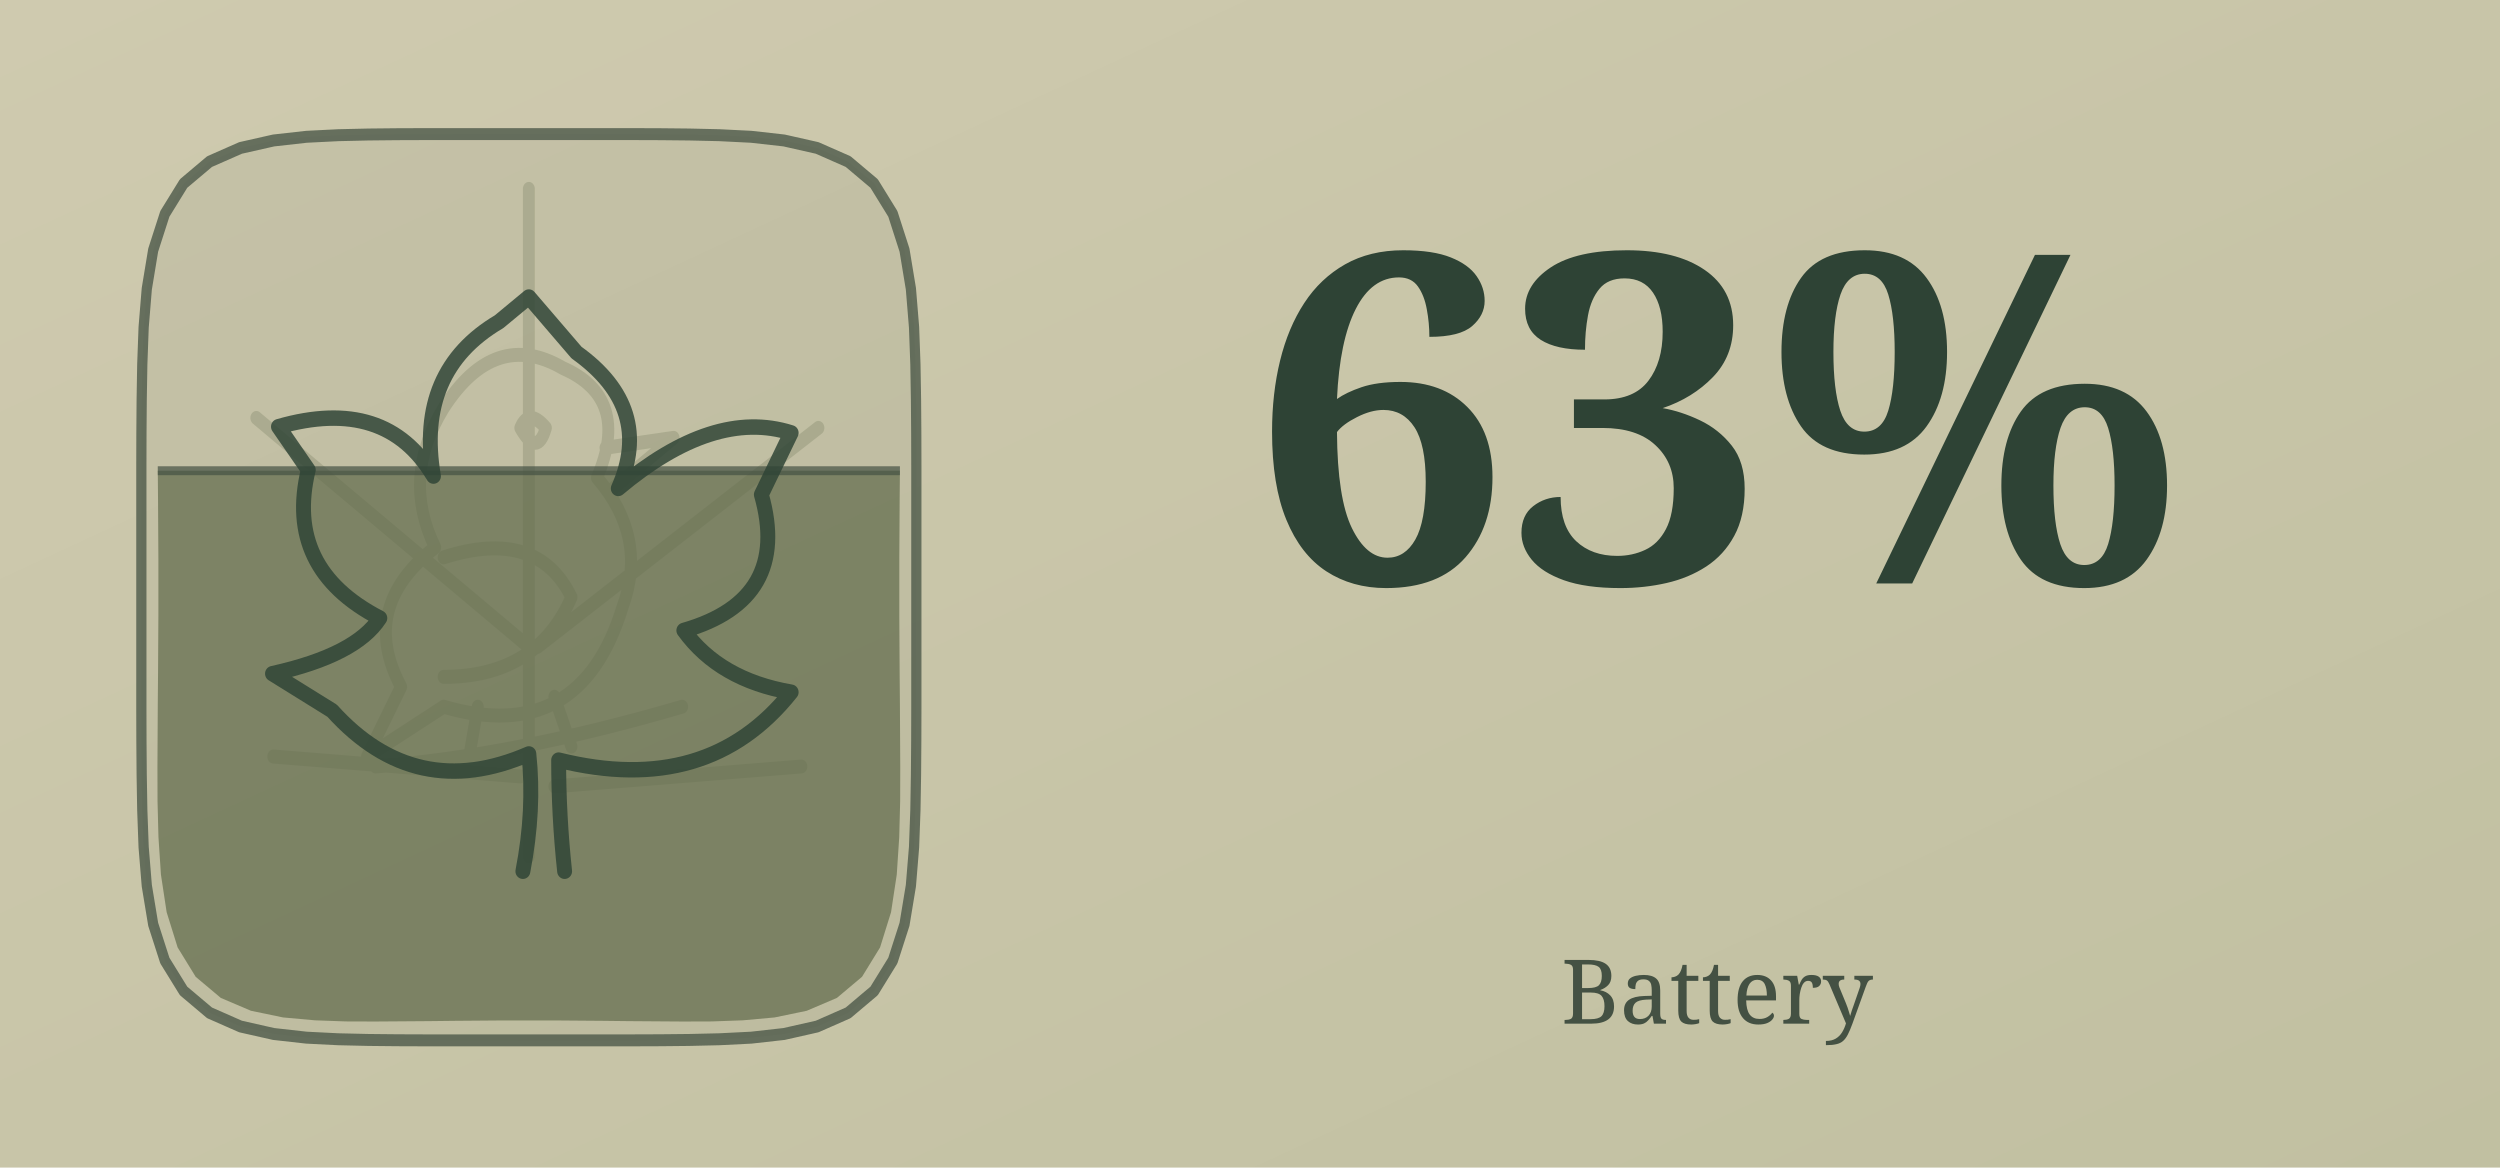
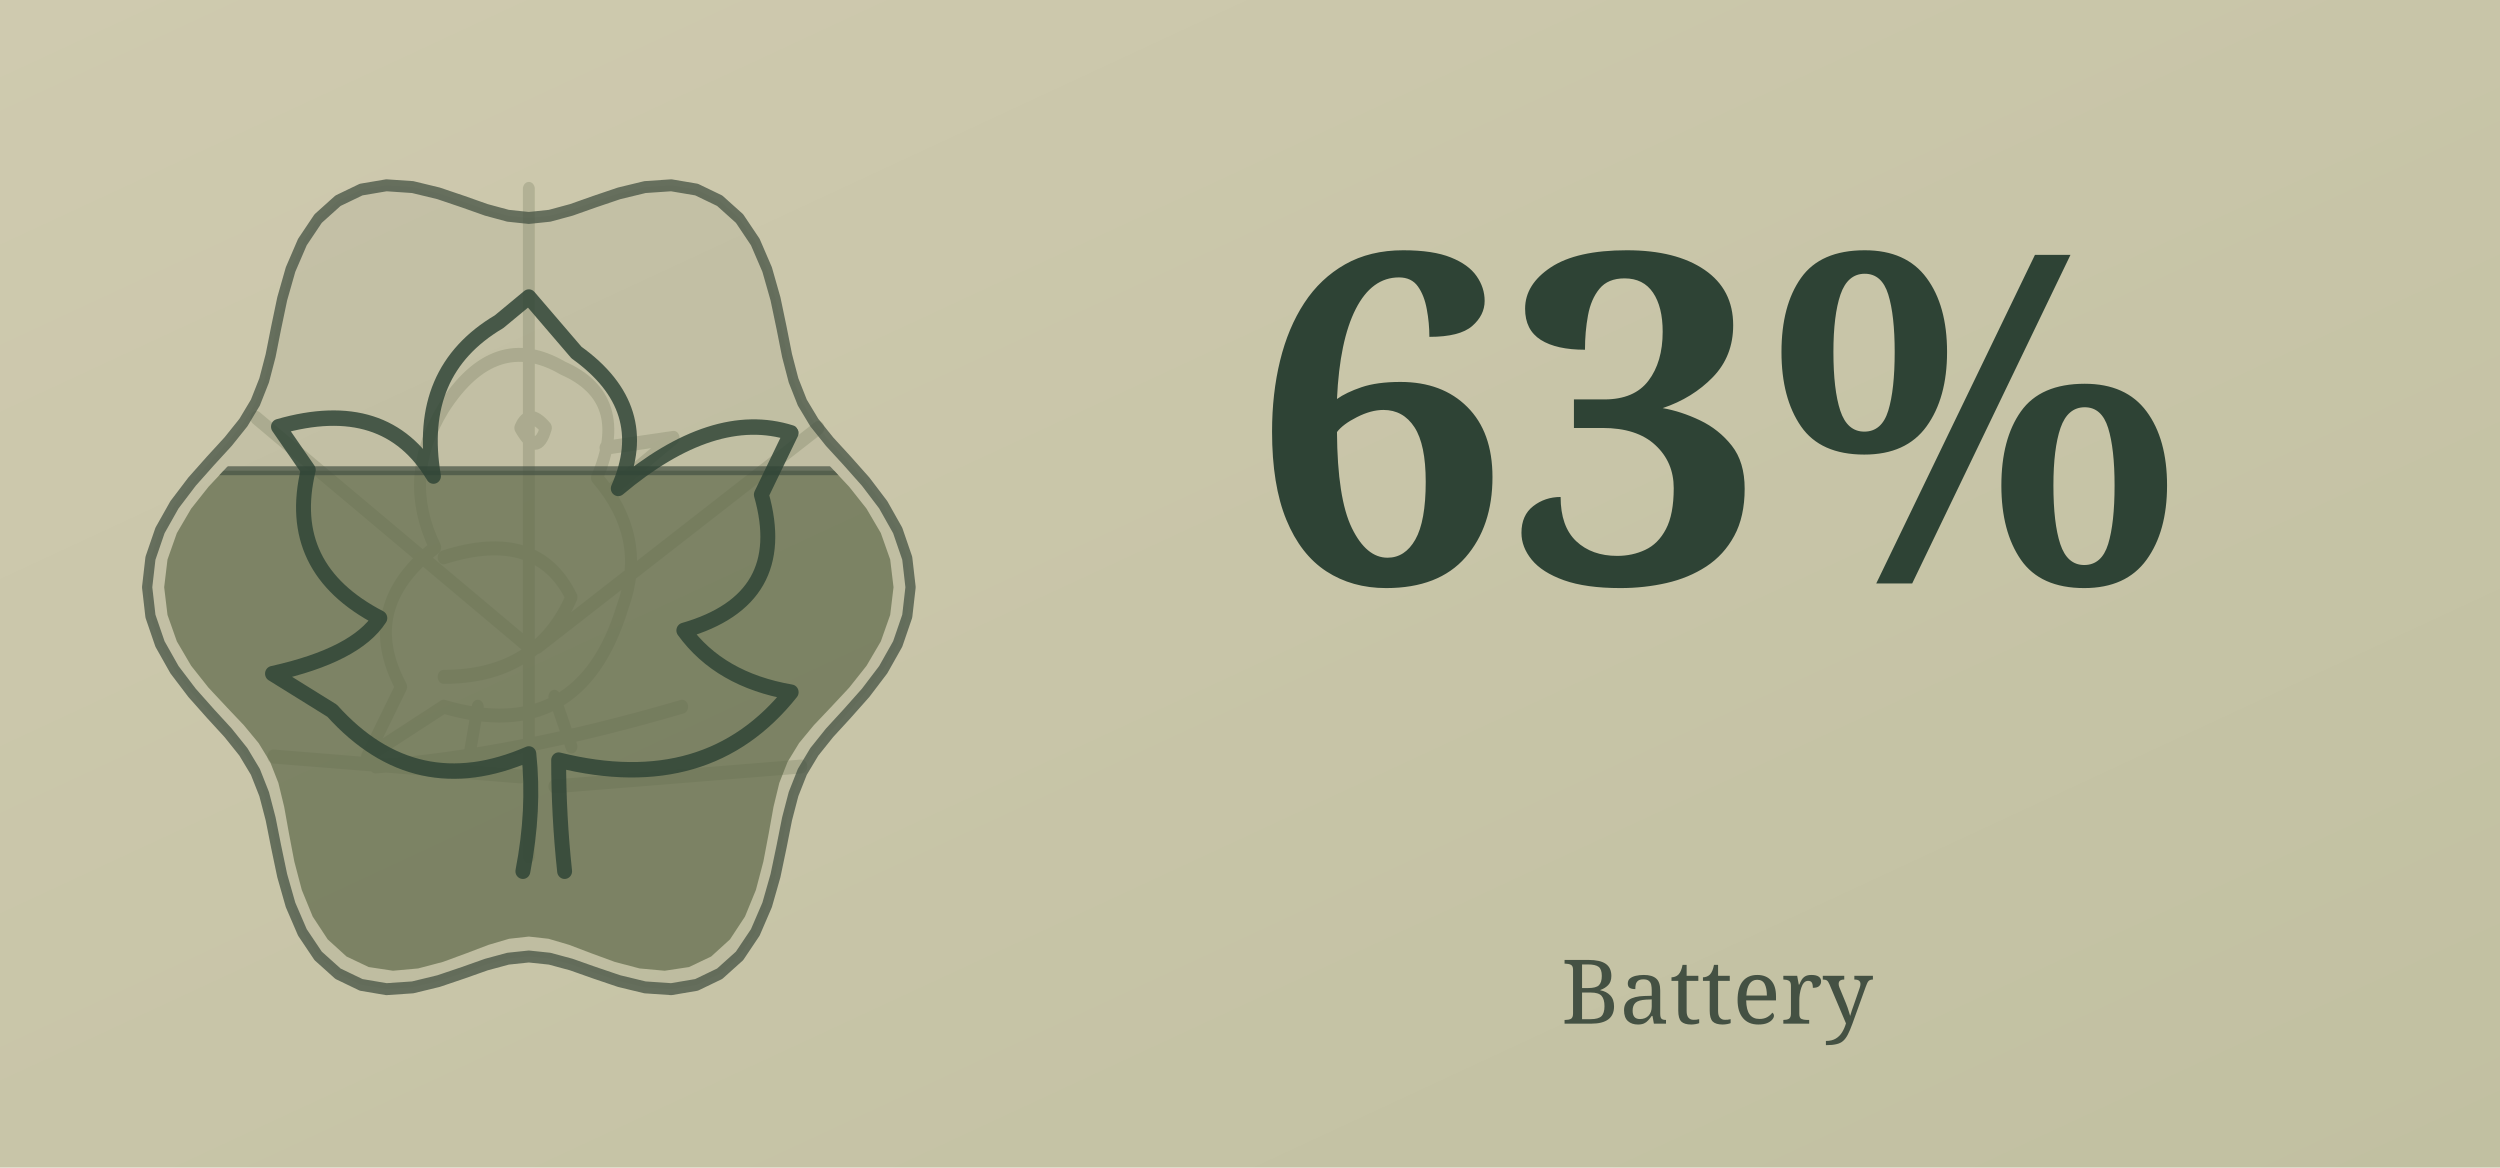
<svg xmlns="http://www.w3.org/2000/svg" width="364" height="170" viewBox="0 0 364 170">
  <defs>
    <linearGradient id="paint" x1="0" y1="0" x2="1" y2="1">
      <stop stop-color="#CFCAAF" />
      <stop offset="1" stop-color="#C1C0A1" />
    </linearGradient>
    <clipPath id="charge">
-       <path d="M 93.5 50 L 93.5 52.85 L 93.52 55.73 L 93.54 58.66 L 93.57 61.67 L 93.59 64.8 L 93.61 68.07 L 93.6 71.5 L 93.49 75.11 L 93.2 78.86 L 92.53 82.63 L 91.24 86.17 L 89.12 89.12 L 86.17 91.24 L 82.63 92.53 L 78.86 93.2 L 75.11 93.49 L 71.5 93.6 L 68.07 93.61 L 64.8 93.59 L 61.67 93.57 L 58.66 93.54 L 55.73 93.52 L 52.85 93.5 L 50 93.5 L 47.15 93.5 L 44.27 93.52 L 41.34 93.54 L 38.33 93.57 L 35.2 93.59 L 31.93 93.61 L 28.5 93.6 L 24.89 93.49 L 21.14 93.2 L 17.37 92.53 L 13.83 91.24 L 10.88 89.12 L 8.76 86.17 L 7.47 82.63 L 6.8 78.86 L 6.51 75.11 L 6.4 71.5 L 6.39 68.07 L 6.41 64.8 L 6.43 61.67 L 6.46 58.66 L 6.48 55.73 L 6.5 52.85 L 6.5 50 L 6.5 47.15 L 6.48 44.27 L 6.46 41.34 L 6.43 38.33 L 6.41 35.2 L 6.39 31.93 L 6.4 28.5 L 6.51 24.89 L 6.8 21.14 L 7.47 17.37 L 8.76 13.83 L 10.88 10.88 L 13.83 8.76 L 17.37 7.47 L 21.14 6.8 L 24.89 6.51 L 28.5 6.4 L 31.93 6.39 L 35.2 6.41 L 38.33 6.43 L 41.34 6.46 L 44.27 6.48 L 47.15 6.5 L 50 6.5 L 52.85 6.5 L 55.73 6.48 L 58.66 6.46 L 61.67 6.43 L 64.8 6.41 L 68.07 6.39 L 71.5 6.4 L 75.11 6.51 L 78.86 6.8 L 82.63 7.47 L 86.17 8.76 L 89.12 10.88 L 91.24 13.83 L 92.53 17.37 L 93.2 21.14 L 93.49 24.89 L 93.6 28.5 L 93.61 31.93 L 93.59 35.2 L 93.57 38.33 L 93.54 41.34 L 93.52 44.27 L 93.5 47.15 Z" transform="translate(15 13) scale(1.24 1.45)" />
+       <path d="M 92.82 50 L 92.43 52.78 L 91.33 55.44 L 89.65 57.89 L 87.62 60.08 L 85.48 62.04 L 83.46 63.86 L 81.73 65.65 L 80.38 67.54 L 79.41 69.65 L 78.73 72.05 L 78.17 74.71 L 77.54 77.54 L 76.66 80.4 L 75.38 83.07 L 73.62 85.36 L 71.41 87.08 L 68.81 88.14 L 65.95 88.51 L 63 88.28 L 60.08 87.62 L 57.31 86.75 L 54.73 85.91 L 52.31 85.3 L 50 85.08 L 47.69 85.3 L 45.27 85.91 L 42.69 86.75 L 39.92 87.62 L 37 88.28 L 34.05 88.51 L 31.19 88.14 L 28.59 87.08 L 26.38 85.36 L 24.62 83.07 L 23.34 80.4 L 22.46 77.54 L 21.83 74.71 L 21.27 72.05 L 20.59 69.65 L 19.62 67.54 L 18.27 65.65 L 16.54 63.86 L 14.52 62.04 L 12.38 60.08 L 10.35 57.89 L 8.67 55.44 L 7.57 52.78 L 7.18 50 L 7.57 47.22 L 8.67 44.56 L 10.35 42.11 L 12.38 39.92 L 14.52 37.96 L 16.54 36.14 L 18.27 34.35 L 19.62 32.46 L 20.59 30.35 L 21.27 27.95 L 21.83 25.29 L 22.46 22.46 L 23.34 19.6 L 24.62 16.93 L 26.38 14.64 L 28.59 12.92 L 31.19 11.86 L 34.05 11.49 L 37 11.72 L 39.92 12.38 L 42.69 13.25 L 45.27 14.09 L 47.69 14.7 L 50 14.92 L 52.31 14.7 L 54.73 14.09 L 57.31 13.25 L 60.08 12.38 L 63 11.72 L 65.95 11.49 L 68.81 11.86 L 71.41 12.92 L 73.62 14.64 L 75.38 16.93 L 76.66 19.6 L 77.54 22.46 L 78.17 25.29 L 78.73 27.95 L 79.41 30.35 L 80.38 32.46 L 81.73 34.35 L 83.46 36.14 L 85.48 37.96 L 87.62 39.92 L 89.65 42.11 L 91.33 44.56 L 92.43 47.22 Z" transform="translate(15 13) scale(1.24 1.45)" />
    </clipPath>
  </defs>
  <rect width="364" height="170" fill="url(#paint)" />
  <g font-family="Georgia,serif" style="font-variant-numeric:tabular-nums">
-     <path d="M 95.5 50 L 95.5 52.98 L 95.5 55.99 L 95.5 59.05 L 95.5 62.19 L 95.49 65.44 L 95.46 68.83 L 95.39 72.38 L 95.23 76.11 L 94.86 79.97 L 94.11 83.85 L 92.74 87.49 L 90.54 90.54 L 87.49 92.74 L 83.85 94.11 L 79.97 94.86 L 76.11 95.23 L 72.38 95.39 L 68.83 95.46 L 65.44 95.49 L 62.19 95.5 L 59.05 95.5 L 55.99 95.5 L 52.98 95.5 L 50 95.5 L 47.02 95.5 L 44.01 95.5 L 40.95 95.5 L 37.81 95.5 L 34.56 95.49 L 31.17 95.46 L 27.62 95.39 L 23.89 95.23 L 20.03 94.86 L 16.15 94.11 L 12.51 92.74 L 9.46 90.54 L 7.26 87.49 L 5.89 83.85 L 5.14 79.97 L 4.77 76.11 L 4.61 72.38 L 4.54 68.83 L 4.51 65.44 L 4.5 62.19 L 4.5 59.05 L 4.5 55.99 L 4.5 52.98 L 4.5 50 L 4.5 47.02 L 4.5 44.01 L 4.5 40.95 L 4.5 37.81 L 4.51 34.56 L 4.54 31.17 L 4.61 27.62 L 4.77 23.89 L 5.14 20.03 L 5.89 16.15 L 7.26 12.51 L 9.46 9.46 L 12.51 7.26 L 16.15 5.89 L 20.03 5.14 L 23.89 4.77 L 27.62 4.61 L 31.17 4.54 L 34.56 4.51 L 37.81 4.5 L 40.95 4.5 L 44.01 4.5 L 47.02 4.5 L 50 4.5 L 52.98 4.5 L 55.99 4.5 L 59.05 4.5 L 62.19 4.5 L 65.44 4.51 L 68.83 4.54 L 72.38 4.61 L 76.11 4.77 L 79.97 5.14 L 83.85 5.89 L 87.49 7.26 L 90.54 9.46 L 92.74 12.51 L 94.11 16.15 L 94.86 20.03 L 95.23 23.89 L 95.39 27.62 L 95.46 31.17 L 95.49 34.56 L 95.5 37.81 L 95.5 40.95 L 95.5 44.01 L 95.5 47.02 Z" transform="translate(15 13) scale(1.24 1.45)" fill="#2E4335" opacity="0.06" />
+     <path d="M 94.82 50 L 94.43 52.91 L 93.31 55.7 L 91.61 58.28 L 89.55 60.6 L 87.38 62.69 L 85.31 64.62 L 83.52 66.53 L 82.11 68.54 L 81.08 70.77 L 80.32 73.26 L 79.68 76.02 L 78.96 78.96 L 77.98 81.9 L 76.59 84.66 L 74.74 87.02 L 72.41 88.81 L 69.69 89.93 L 66.72 90.36 L 63.64 90.18 L 60.6 89.55 L 57.7 88.71 L 54.99 87.89 L 52.44 87.3 L 50 87.08 L 47.56 87.3 L 45.01 87.89 L 42.3 88.71 L 39.4 89.55 L 36.36 90.18 L 33.28 90.36 L 30.31 89.93 L 27.59 88.81 L 25.26 87.02 L 23.41 84.66 L 22.02 81.9 L 21.04 78.96 L 20.32 76.02 L 19.68 73.26 L 18.92 70.77 L 17.89 68.54 L 16.48 66.53 L 14.69 64.62 L 12.62 62.69 L 10.45 60.6 L 8.39 58.28 L 6.69 55.7 L 5.57 52.91 L 5.18 50 L 5.57 47.09 L 6.69 44.3 L 8.39 41.72 L 10.45 39.4 L 12.62 37.31 L 14.69 35.38 L 16.48 33.47 L 17.89 31.46 L 18.92 29.23 L 19.68 26.74 L 20.32 23.98 L 21.04 21.04 L 22.02 18.1 L 23.41 15.34 L 25.26 12.98 L 27.59 11.19 L 30.31 10.07 L 33.28 9.64 L 36.36 9.82 L 39.4 10.45 L 42.3 11.29 L 45.01 12.11 L 47.56 12.7 L 50 12.92 L 52.44 12.7 L 54.99 12.11 L 57.7 11.29 L 60.6 10.45 L 63.64 9.82 L 66.72 9.64 L 69.69 10.07 L 72.41 11.19 L 74.74 12.98 L 76.59 15.34 L 77.98 18.1 L 78.96 21.04 L 79.68 23.98 L 80.32 26.74 L 81.08 29.23 L 82.11 31.46 L 83.52 33.47 L 85.31 35.38 L 87.38 37.31 L 89.55 39.4 L 91.61 41.72 L 93.31 44.3 L 94.43 47.09 Z" transform="translate(15 13) scale(1.24 1.45)" fill="#2E4335" opacity="0.06" />
    <path d="M 50 77 L 50 10 M 49 69 L 20 67 M 50 56 L 18 33 M 51 56 L 84 34 M 53 70 L 82 68 M 32 68 Q 48 67 68 62 M 44 62 L 43 67 M 53 61 L 55 66 M 35 60 L 31 67 L 40 62 Q 56 66 61 52 Q 64 45 58 39 Q 62 31 54 28 Q 46 24 40 32 Q 35 39 39 46 Q 30 52 35 60 Z M 59 36 L 67 35 L 60 40 M 49 34 Q 50 32 52 34 Q 51 37 49 34 M 40 47 Q 51 44 55 51 Q 51 59 40 59" transform="translate(15 13) scale(1.24 1.45)" fill="none" stroke="#606A4A" stroke-width="1.4" stroke-linecap="round" stroke-linejoin="round" opacity="0.24" />
    <g clip-path="url(#charge)">
      <rect x="15" y="68.535" width="124" height="82.215" rx="0" fill="#606A4A" opacity="0.7" />
      <line x1="15" y1="68.535" x2="139" y2="68.535" stroke="#445143" opacity="0.7" stroke-width="1.3" stroke-linecap="round" />
      <path d="M 49 96 Q 51 86 50 77 Q 31 85 17 70 L 7 64 Q 21 61 25 55 Q 9 47 13 31 L 8 24 Q 26 19 34 32 Q 31 15 45 7 L 50 3 L 58 12 Q 71 21 65 34 Q 81 21 94 25 L 89 35 Q 94 52 76 57 Q 82 65 94 67 Q 80 84 55 78 Q 55 87 56 96" transform="translate(33.6 40.55) scale(0.868 0.899)" fill="none" stroke="#2E4335" stroke-width="2.5" stroke-linecap="round" stroke-linejoin="round" opacity="0.83" />
    </g>
-     <path d="M 95.5 50 L 95.5 52.98 L 95.5 55.99 L 95.5 59.05 L 95.5 62.19 L 95.49 65.44 L 95.46 68.83 L 95.39 72.38 L 95.23 76.11 L 94.86 79.97 L 94.11 83.85 L 92.74 87.49 L 90.54 90.54 L 87.49 92.74 L 83.85 94.11 L 79.97 94.86 L 76.11 95.23 L 72.38 95.39 L 68.83 95.46 L 65.44 95.49 L 62.19 95.5 L 59.05 95.5 L 55.99 95.5 L 52.98 95.5 L 50 95.5 L 47.02 95.5 L 44.01 95.5 L 40.95 95.5 L 37.81 95.5 L 34.56 95.49 L 31.17 95.46 L 27.62 95.39 L 23.89 95.23 L 20.03 94.86 L 16.15 94.11 L 12.51 92.74 L 9.46 90.54 L 7.26 87.49 L 5.89 83.85 L 5.14 79.97 L 4.77 76.11 L 4.61 72.38 L 4.54 68.83 L 4.51 65.44 L 4.5 62.19 L 4.5 59.05 L 4.5 55.99 L 4.5 52.98 L 4.5 50 L 4.5 47.02 L 4.5 44.01 L 4.5 40.95 L 4.5 37.81 L 4.51 34.56 L 4.54 31.17 L 4.61 27.62 L 4.77 23.89 L 5.14 20.03 L 5.89 16.15 L 7.26 12.51 L 9.46 9.46 L 12.51 7.26 L 16.15 5.89 L 20.03 5.14 L 23.89 4.77 L 27.62 4.61 L 31.17 4.54 L 34.56 4.51 L 37.81 4.5 L 40.95 4.5 L 44.01 4.5 L 47.02 4.5 L 50 4.5 L 52.98 4.5 L 55.99 4.5 L 59.05 4.5 L 62.19 4.5 L 65.44 4.51 L 68.83 4.54 L 72.38 4.61 L 76.11 4.77 L 79.97 5.14 L 83.85 5.89 L 87.49 7.26 L 90.54 9.46 L 92.74 12.51 L 94.11 16.15 L 94.86 20.03 L 95.23 23.89 L 95.39 27.62 L 95.46 31.17 L 95.49 34.56 L 95.5 37.81 L 95.5 40.95 L 95.5 44.01 L 95.5 47.02 Z" transform="translate(15 13) scale(1.24 1.45)" fill="none" stroke="#445143" stroke-width="1.2" stroke-linecap="round" stroke-linejoin="round" opacity="0.75" />
+     <path d="M 94.82 50 L 94.43 52.91 L 93.31 55.7 L 91.61 58.28 L 89.55 60.6 L 87.38 62.69 L 85.31 64.62 L 83.52 66.53 L 82.11 68.54 L 81.08 70.77 L 80.32 73.26 L 79.68 76.02 L 78.96 78.96 L 77.98 81.9 L 76.59 84.66 L 74.74 87.02 L 72.41 88.81 L 69.69 89.93 L 66.72 90.36 L 63.64 90.18 L 60.6 89.55 L 57.7 88.71 L 54.99 87.89 L 52.44 87.3 L 50 87.08 L 47.56 87.3 L 45.01 87.89 L 42.3 88.71 L 39.4 89.55 L 36.36 90.18 L 33.28 90.36 L 30.31 89.93 L 27.59 88.81 L 25.26 87.02 L 23.41 84.66 L 22.02 81.9 L 21.04 78.96 L 20.32 76.02 L 19.68 73.26 L 18.92 70.77 L 17.89 68.54 L 16.48 66.53 L 14.69 64.62 L 12.62 62.69 L 10.45 60.6 L 8.39 58.28 L 6.69 55.7 L 5.57 52.91 L 5.18 50 L 5.57 47.09 L 6.69 44.3 L 8.39 41.72 L 10.45 39.4 L 12.62 37.31 L 14.69 35.38 L 16.48 33.47 L 17.89 31.46 L 18.92 29.23 L 19.68 26.74 L 20.32 23.98 L 21.04 21.04 L 22.02 18.1 L 23.41 15.34 L 25.26 12.98 L 27.59 11.19 L 30.31 10.07 L 33.28 9.64 L 36.36 9.82 L 39.4 10.45 L 42.3 11.29 L 45.01 12.11 L 47.56 12.7 L 50 12.92 L 52.44 12.7 L 54.99 12.11 L 57.7 11.29 L 60.6 10.45 L 63.64 9.82 L 66.72 9.64 L 69.69 10.07 L 72.41 11.19 L 74.74 12.98 L 76.59 15.34 L 77.98 18.1 L 78.96 21.04 L 79.68 23.98 L 80.32 26.74 L 81.08 29.23 L 82.11 31.46 L 83.52 33.47 L 85.31 35.38 L 87.38 37.31 L 89.55 39.4 L 91.61 41.72 L 93.31 44.3 L 94.43 47.09 Z" transform="translate(15 13) scale(1.24 1.45)" fill="none" stroke="#445143" stroke-width="1.2" stroke-linecap="round" stroke-linejoin="round" opacity="0.75" />
    <text x="250" y="58.96" font-size="67" font-weight="700" fill="#2E4335" text-anchor="middle" dominant-baseline="central" alignment-baseline="central">63%</text>
    <text x="250" y="144" font-size="13" font-weight="500" fill="#445143" text-anchor="middle" dominant-baseline="central" alignment-baseline="central">Battery</text>
  </g>
</svg>
